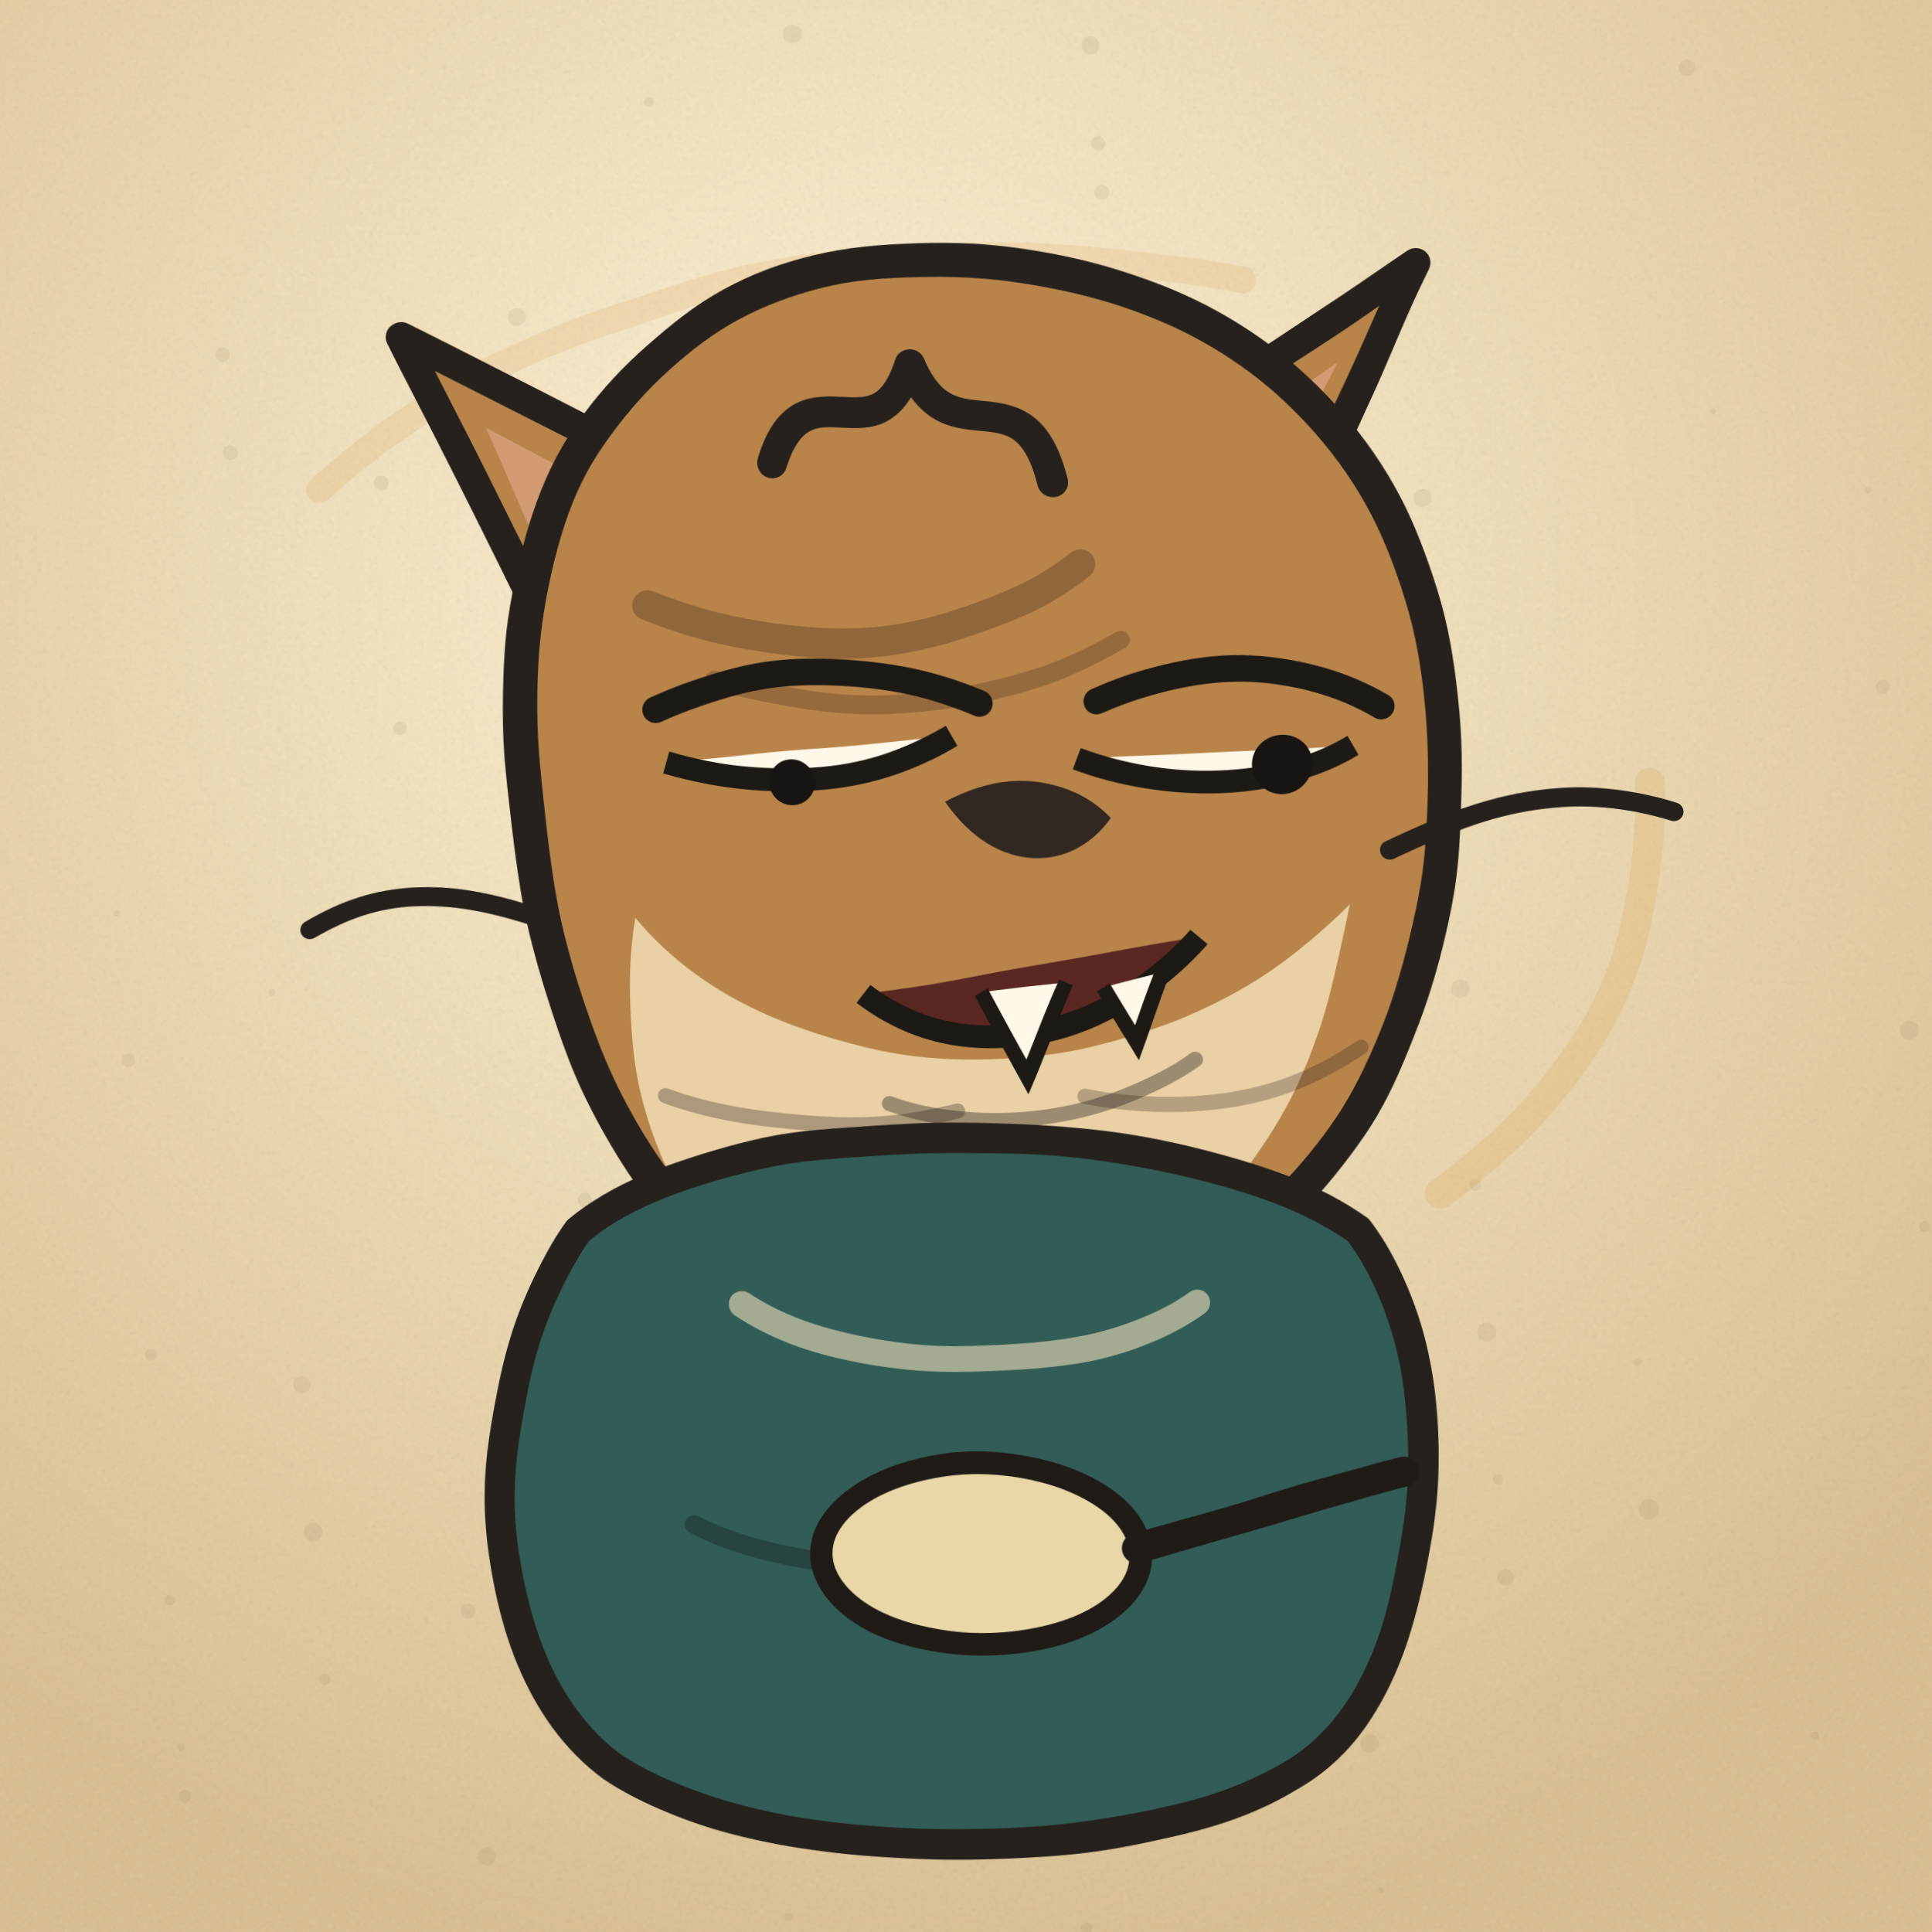
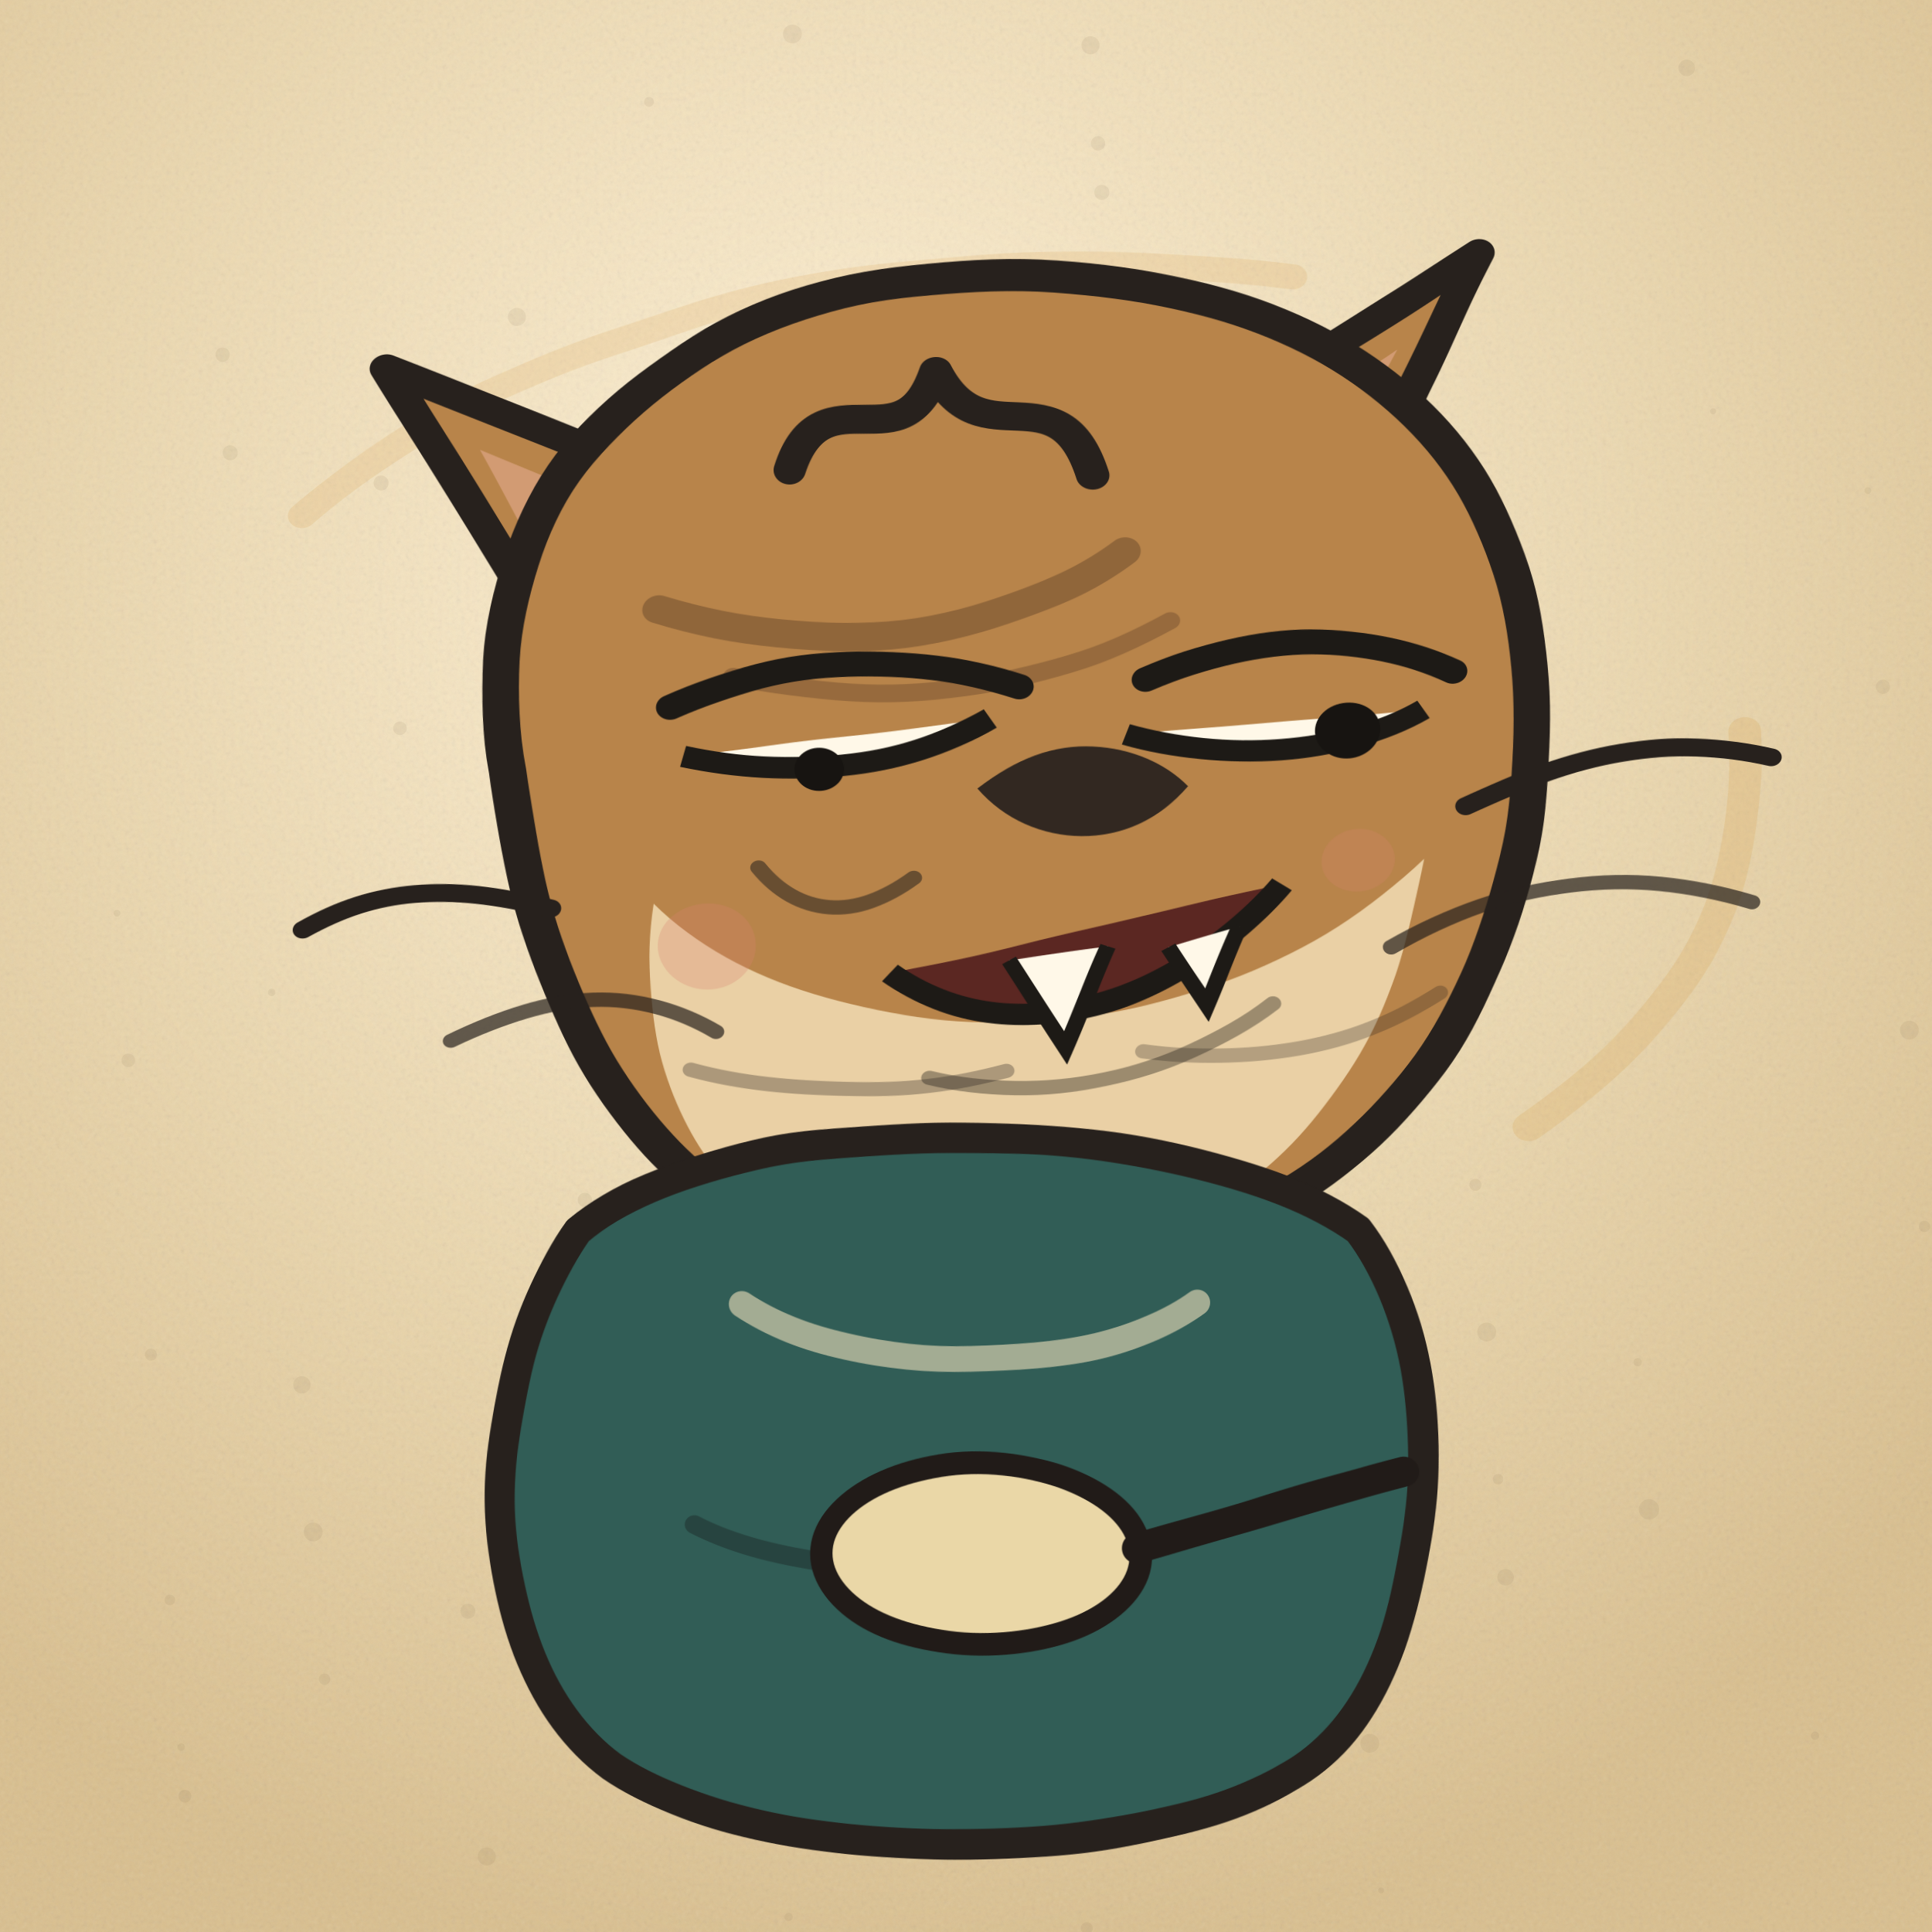
<svg xmlns="http://www.w3.org/2000/svg" width="512" height="512" viewBox="0 0 512 512">
  <defs>
    <filter id="paper" x="-20%" y="-20%" width="140%" height="140%">
      <feTurbulence type="fractalNoise" baseFrequency="0.82" numOctaves="3" seed="238" />
      <feColorMatrix type="saturate" values="0.18" />
      <feComponentTransfer>
        <feFuncA type="table" tableValues="0 0.18" />
      </feComponentTransfer>
    </filter>
    <filter id="wobble" x="-10%" y="-10%" width="120%" height="120%">
      <feTurbulence type="fractalNoise" baseFrequency="0.018" numOctaves="2" seed="155" />
      <feDisplacementMap in="SourceGraphic" scale="1.8" />
    </filter>
    <radialGradient id="wash" cx="45%" cy="30%" r="72%">
      <stop offset="0%" stop-color="#fff2d7" />
      <stop offset="58%" stop-color="#ead6ad" />
      <stop offset="100%" stop-color="#d9bf8f" />
    </radialGradient>
  </defs>
  <rect width="512" height="512" fill="url(#wash)" />
  <rect width="512" height="512" filter="url(#paper)" opacity="0.72" />
  <g>
    <circle cx="499" cy="182" r="1.9" fill="#7c6746" opacity="0.10" />
    <circle cx="344" cy="215" r="1.6" fill="#7c6746" opacity="0.10" />
    <circle cx="289" cy="12" r="2.4" fill="#7c6746" opacity="0.10" />
    <circle cx="286" cy="485" r="0.8" fill="#7c6746" opacity="0.10" />
    <circle cx="351" cy="306" r="2.2" fill="#7c6746" opacity="0.10" />
    <circle cx="308" cy="259" r="2.6" fill="#7c6746" opacity="0.10" />
    <circle cx="45" cy="424" r="1.4" fill="#7c6746" opacity="0.10" />
    <circle cx="282" cy="433" r="1.8" fill="#7c6746" opacity="0.10" />
    <circle cx="267" cy="238" r="1.2" fill="#7c6746" opacity="0.10" />
    <circle cx="80" cy="367" r="2.3" fill="#7c6746" opacity="0.10" />
    <circle cx="377" cy="132" r="2.4" fill="#7c6746" opacity="0.10" />
    <circle cx="86" cy="445" r="1.5" fill="#7c6746" opacity="0.10" />
    <circle cx="247" cy="490" r="1.6" fill="#7c6746" opacity="0.10" />
    <circle cx="172" cy="27" r="1.3" fill="#7c6746" opacity="0.10" />
    <circle cx="261" cy="160" r="2.7" fill="#7c6746" opacity="0.10" />
    <circle cx="210" cy="9" r="2.5" fill="#7c6746" opacity="0.10" />
    <circle cx="291" cy="38" r="1.9" fill="#7c6746" opacity="0.10" />
    <circle cx="72" cy="263" r="1.0" fill="#7c6746" opacity="0.10" />
    <circle cx="209" cy="508" r="1.1" fill="#7c6746" opacity="0.10" />
    <circle cx="142" cy="149" r="2.1" fill="#7c6746" opacity="0.10" />
    <circle cx="399" cy="418" r="2.2" fill="#7c6746" opacity="0.10" />
    <circle cx="292" cy="51" r="2.0" fill="#7c6746" opacity="0.10" />
    <circle cx="221" cy="152" r="2.7" fill="#7c6746" opacity="0.10" />
    <circle cx="394" cy="353" r="2.5" fill="#7c6746" opacity="0.10" />
    <circle cx="59" cy="94" r="1.9" fill="#7c6746" opacity="0.10" />
    <circle cx="320" cy="415" r="1.0" fill="#7c6746" opacity="0.10" />
    <circle cx="297" cy="116" r="2.4" fill="#7c6746" opacity="0.10" />
    <circle cx="454" cy="109" r="0.8" fill="#7c6746" opacity="0.10" />
    <circle cx="295" cy="90" r="1.6" fill="#7c6746" opacity="0.10" />
    <circle cx="156" cy="331" r="2.0" fill="#7c6746" opacity="0.10" />
    <circle cx="437" cy="400" r="2.7" fill="#7c6746" opacity="0.10" />
    <circle cx="322" cy="441" r="1.1" fill="#7c6746" opacity="0.10" />
    <circle cx="83" cy="406" r="2.5" fill="#7c6746" opacity="0.10" />
    <circle cx="312" cy="311" r="2.3" fill="#7c6746" opacity="0.10" />
    <circle cx="129" cy="492" r="2.4" fill="#7c6746" opacity="0.10" />
    <circle cx="510" cy="325" r="1.5" fill="#7c6746" opacity="0.10" />
    <circle cx="447" cy="18" r="2.2" fill="#7c6746" opacity="0.10" />
    <circle cx="276" cy="355" r="2.0" fill="#7c6746" opacity="0.10" />
    <circle cx="397" cy="392" r="1.4" fill="#7c6746" opacity="0.10" />
    <circle cx="506" cy="273" r="2.5" fill="#7c6746" opacity="0.10" />
    <circle cx="363" cy="462" r="2.5" fill="#7c6746" opacity="0.10" />
    <circle cx="48" cy="463" r="1.0" fill="#7c6746" opacity="0.10" />
    <circle cx="217" cy="100" r="1.7" fill="#7c6746" opacity="0.10" />
    <circle cx="310" cy="285" r="1.5" fill="#7c6746" opacity="0.10" />
    <circle cx="343" cy="202" r="0.9" fill="#7c6746" opacity="0.10" />
    <circle cx="140" cy="123" r="2.6" fill="#7c6746" opacity="0.10" />
    <circle cx="101" cy="128" r="2.0" fill="#7c6746" opacity="0.10" />
    <circle cx="434" cy="361" r="1.1" fill="#7c6746" opacity="0.10" />
    <circle cx="387" cy="262" r="2.5" fill="#7c6746" opacity="0.10" />
    <circle cx="40" cy="359" r="1.6" fill="#7c6746" opacity="0.10" />
    <circle cx="49" cy="476" r="1.7" fill="#7c6746" opacity="0.10" />
    <circle cx="366" cy="501" r="0.8" fill="#7c6746" opacity="0.10" />
    <circle cx="495" cy="130" r="0.9" fill="#7c6746" opacity="0.10" />
    <circle cx="260" cy="147" r="2.0" fill="#7c6746" opacity="0.10" />
    <circle cx="61" cy="120" r="2.0" fill="#7c6746" opacity="0.10" />
    <circle cx="106" cy="193" r="1.8" fill="#7c6746" opacity="0.10" />
    <circle cx="155" cy="318" r="1.9" fill="#7c6746" opacity="0.10" />
    <circle cx="288" cy="511" r="1.6" fill="#7c6746" opacity="0.10" />
    <circle cx="137" cy="84" r="2.4" fill="#7c6746" opacity="0.10" />
    <circle cx="166" cy="461" r="1.5" fill="#7c6746" opacity="0.10" />
    <circle cx="391" cy="314" r="1.6" fill="#7c6746" opacity="0.10" />
    <circle cx="124" cy="427" r="2.0" fill="#7c6746" opacity="0.10" />
    <circle cx="277" cy="368" r="1.4" fill="#7c6746" opacity="0.10" />
    <circle cx="34" cy="281" r="1.8" fill="#7c6746" opacity="0.10" />
    <circle cx="179" cy="118" r="1.9" fill="#7c6746" opacity="0.10" />
    <circle cx="280" cy="407" r="1.6" fill="#7c6746" opacity="0.10" />
    <circle cx="481" cy="460" r="1.1" fill="#7c6746" opacity="0.10" />
    <circle cx="222" cy="165" r="0.8" fill="#7c6746" opacity="0.10" />
    <circle cx="31" cy="242" r="0.9" fill="#7c6746" opacity="0.10" />
    <circle cx="244" cy="451" r="2.6" fill="#7c6746" opacity="0.10" />
    <circle cx="237" cy="360" r="2.7" fill="#7c6746" opacity="0.10" />
    <circle cx="218" cy="113" r="2.5" fill="#7c6746" opacity="0.10" />
  </g>
-   <g filter="url(#wobble)" transform="rotate(-3 256 246)">
+   <g filter="url(#wobble)" transform="rotate(-5 256 246) translate(-8 8) scale(1.08 .94)">
    <path d="M91 121 C137 83 224 50 338 78" fill="none" stroke="#d1953a" stroke-width="7" stroke-linecap="round" opacity="0.16" />
    <path d="M378 323 C417 298 438 263 439 217" fill="none" stroke="#d1953a" stroke-width="8" stroke-linecap="round" opacity="0.18" />
    <path d="M153 169 L115 82 L211 137 Z" fill="#b8844a" stroke="#27211d" stroke-width="8" stroke-linejoin="round" />
    <path d="M340 160 L384 76 L291 132 Z" fill="#b8844a" stroke="#27211d" stroke-width="8" stroke-linejoin="round" />
    <path d="M151 147 L136 107 L181 134 Z" fill="#e6ad91" opacity="0.58" />
    <path d="M340 140 L362 101 L318 130 Z" fill="#e6ad91" opacity="0.58" />
-     <path d="M141 194 C139 105 197 58 273 70 C353 82 396 145 383 230 C371 313 318 358 238 350 C172 343 143 279 141 194 Z" fill="#b8844a" stroke="#27211d" stroke-width="9" stroke-linecap="round" stroke-linejoin="round" />
+     <path d="M136 198 C129 110 195 58 280 72 C362 86 401 146 384 232 C369 313 315 360 232 348 C165 338 139 278 136 198 Z" fill="#b8844a" stroke="#27211d" stroke-width="9" stroke-linecap="round" stroke-linejoin="round" />
    <path d="M169 239 C205 288 304 299 358 245 C342 318 296 355 237 350 C188 346 156 304 169 239 Z" fill="#efd7ad" opacity="0.92" />
    <path d="M176 156 C214 174 258 174 291 151" fill="none" stroke="#6f4c2d" stroke-width="8" stroke-linecap="round" opacity="0.55" />
    <path d="M193 177 C231 190 268 189 301 172" fill="none" stroke="#6f4c2d" stroke-width="5" stroke-linecap="round" opacity="0.45" />
    <path d="M144 238 C118 228 101 227 82 237" fill="none" stroke="#27211d" stroke-width="5" stroke-linecap="round" />
    <path d="M369 231 C397 219 421 216 445 225" fill="none" stroke="#27211d" stroke-width="5" stroke-linecap="round" />
    <path d="M211 120 C222 93 239 122 249 96 C259 123 279 98 285 129" fill="none" stroke="#27211d" stroke-width="8" stroke-linecap="round" stroke-linejoin="round" />
    <path d="M174 286 C198 296 226 299 251 294" fill="none" stroke="#27211d" stroke-width="4" stroke-linecap="round" opacity="0.32" />
    <path d="M285 292 C310 299 336 296 359 283" fill="none" stroke="#27211d" stroke-width="4" stroke-linecap="round" opacity="0.28" />
    <path d="M179 198 C205 207 231 207 255 195" fill="#fff8e8" stroke="#1d1a16" stroke-width="6" />
    <path d="M288 203 C311 213 340 214 361 203" fill="#fff8e8" stroke="#1d1a16" stroke-width="6" />
    <circle cx="212" cy="205" r="6" fill="#171411" />
    <circle cx="342" cy="207" r="8" fill="#171411" />
    <path d="M177 184 C207 172 236 174 263 187" fill="none" stroke="#1d1a16" stroke-width="7" stroke-linecap="round" />
    <path d="M294 188 C324 177 348 179 369 193" fill="none" stroke="#1d1a16" stroke-width="7" stroke-linecap="round" />
-     <path d="M252 212 C267 205 286 207 296 219 C285 232 265 233 252 212 Z" fill="#27211d" opacity="0.92" />
-     <path d="M228 262 C253 283 294 278 318 252" fill="#5b2722" stroke="#1d1a16" stroke-width="6" stroke-linejoin="round" />
-     <path d="M259 263 L270 286 L282 262" fill="#fff8e8" stroke="#1d1a16" stroke-width="4" />
-     <path d="M292 264 L300 279 L308 261" fill="#fff8e8" stroke="#1d1a16" stroke-width="4" />
-     <path d="M233 291 C256 301 292 299 315 284" fill="none" stroke="#1d1a16" stroke-width="4" stroke-linecap="round" opacity="0.38" />
+     <path d="M250 214 C270 199 292 205 302 219 C286 236 262 233 250 214 Z" fill="#27211d" opacity="0.92" />
+     <path d="M225 264 C252 290 297 280 323 249" fill="#5b2722" stroke="#1d1a16" stroke-width="6" stroke-linejoin="round" />
+     <path d="M254 263 L266 289 L279 262" fill="#fff8e8" stroke="#1d1a16" stroke-width="4" />
+     <path d="M294 264 L302 281 L312 260" fill="#fff8e8" stroke="#1d1a16" stroke-width="4" />
+     <path d="M232 294 C258 304 292 301 318 282" fill="none" stroke="#1d1a16" stroke-width="4" stroke-linecap="round" opacity="0.38" />
+     <circle cx="181" cy="252" r="12" fill="#d98270" opacity="0.28" />
+     <circle cx="342" cy="244" r="9" fill="#d98270" opacity="0.22" />
+     <path d="M195 231 C204 246 218 249 233 238" fill="none" stroke="#27211d" stroke-width="4" stroke-linecap="round" opacity="0.55" />
+     <path d="M116 272 C142 260 164 262 181 276" fill="none" stroke="#27211d" stroke-width="4" stroke-linecap="round" opacity="0.7" />
+     <path d="M348 269 C379 253 407 251 437 265" fill="none" stroke="#27211d" stroke-width="4" stroke-linecap="round" opacity="0.7" />
  </g>
  <g filter="url(#wobble)">
    <path d="M153 326 C195 292 315 294 360 326 C389 364 380 450 342 471 C300 496 201 495 162 468 C124 440 125 364 153 326 Z" fill="#315d56" stroke="#27211d" stroke-width="8" stroke-linejoin="round" />
    <path d="M197 346 C226 365 289 365 317 345" fill="none" stroke="#f5e5bf" stroke-width="7" stroke-linecap="round" opacity="0.58" />
    <path d="M184 404 C217 421 289 422 327 402" fill="none" stroke="#151515" stroke-width="5" stroke-linecap="round" opacity="0.34" />
    <ellipse cx="260" cy="412" rx="42" ry="24" fill="#ead7a7" stroke="#211b18" stroke-width="6" />
    <path d="M301 410 L372 390" stroke="#211b18" stroke-width="8" stroke-linecap="round" />
  </g>
</svg>
